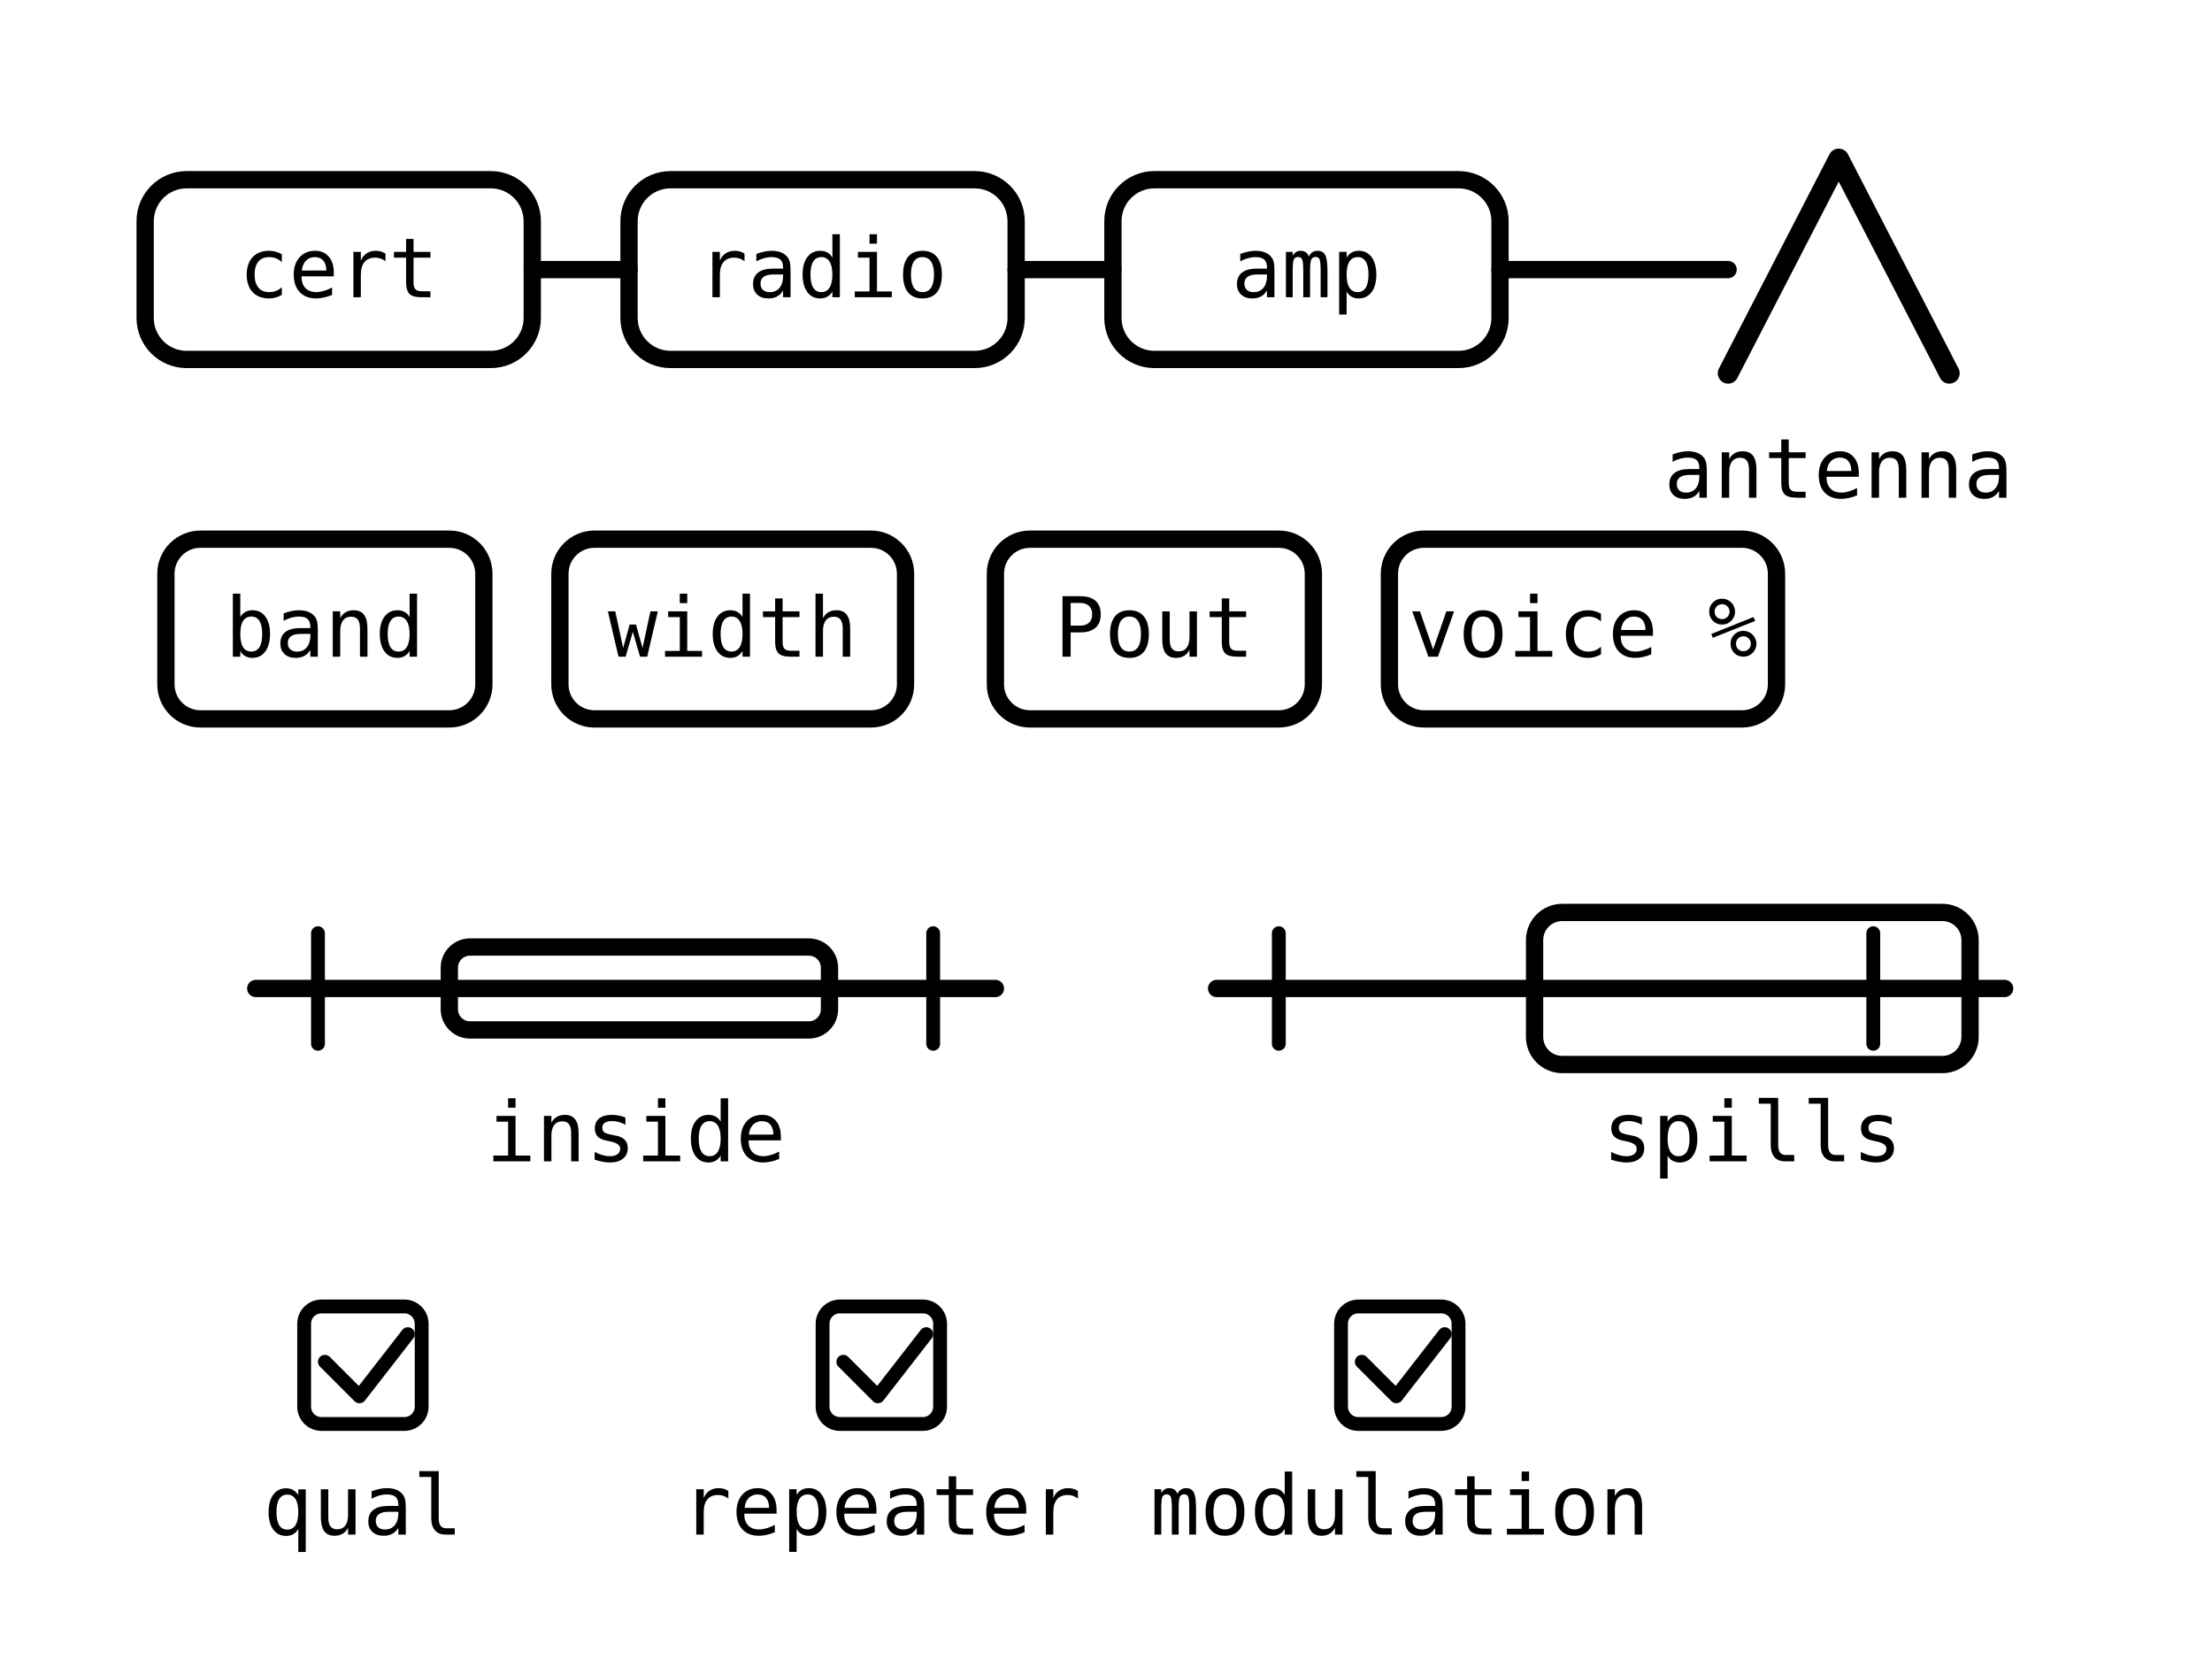
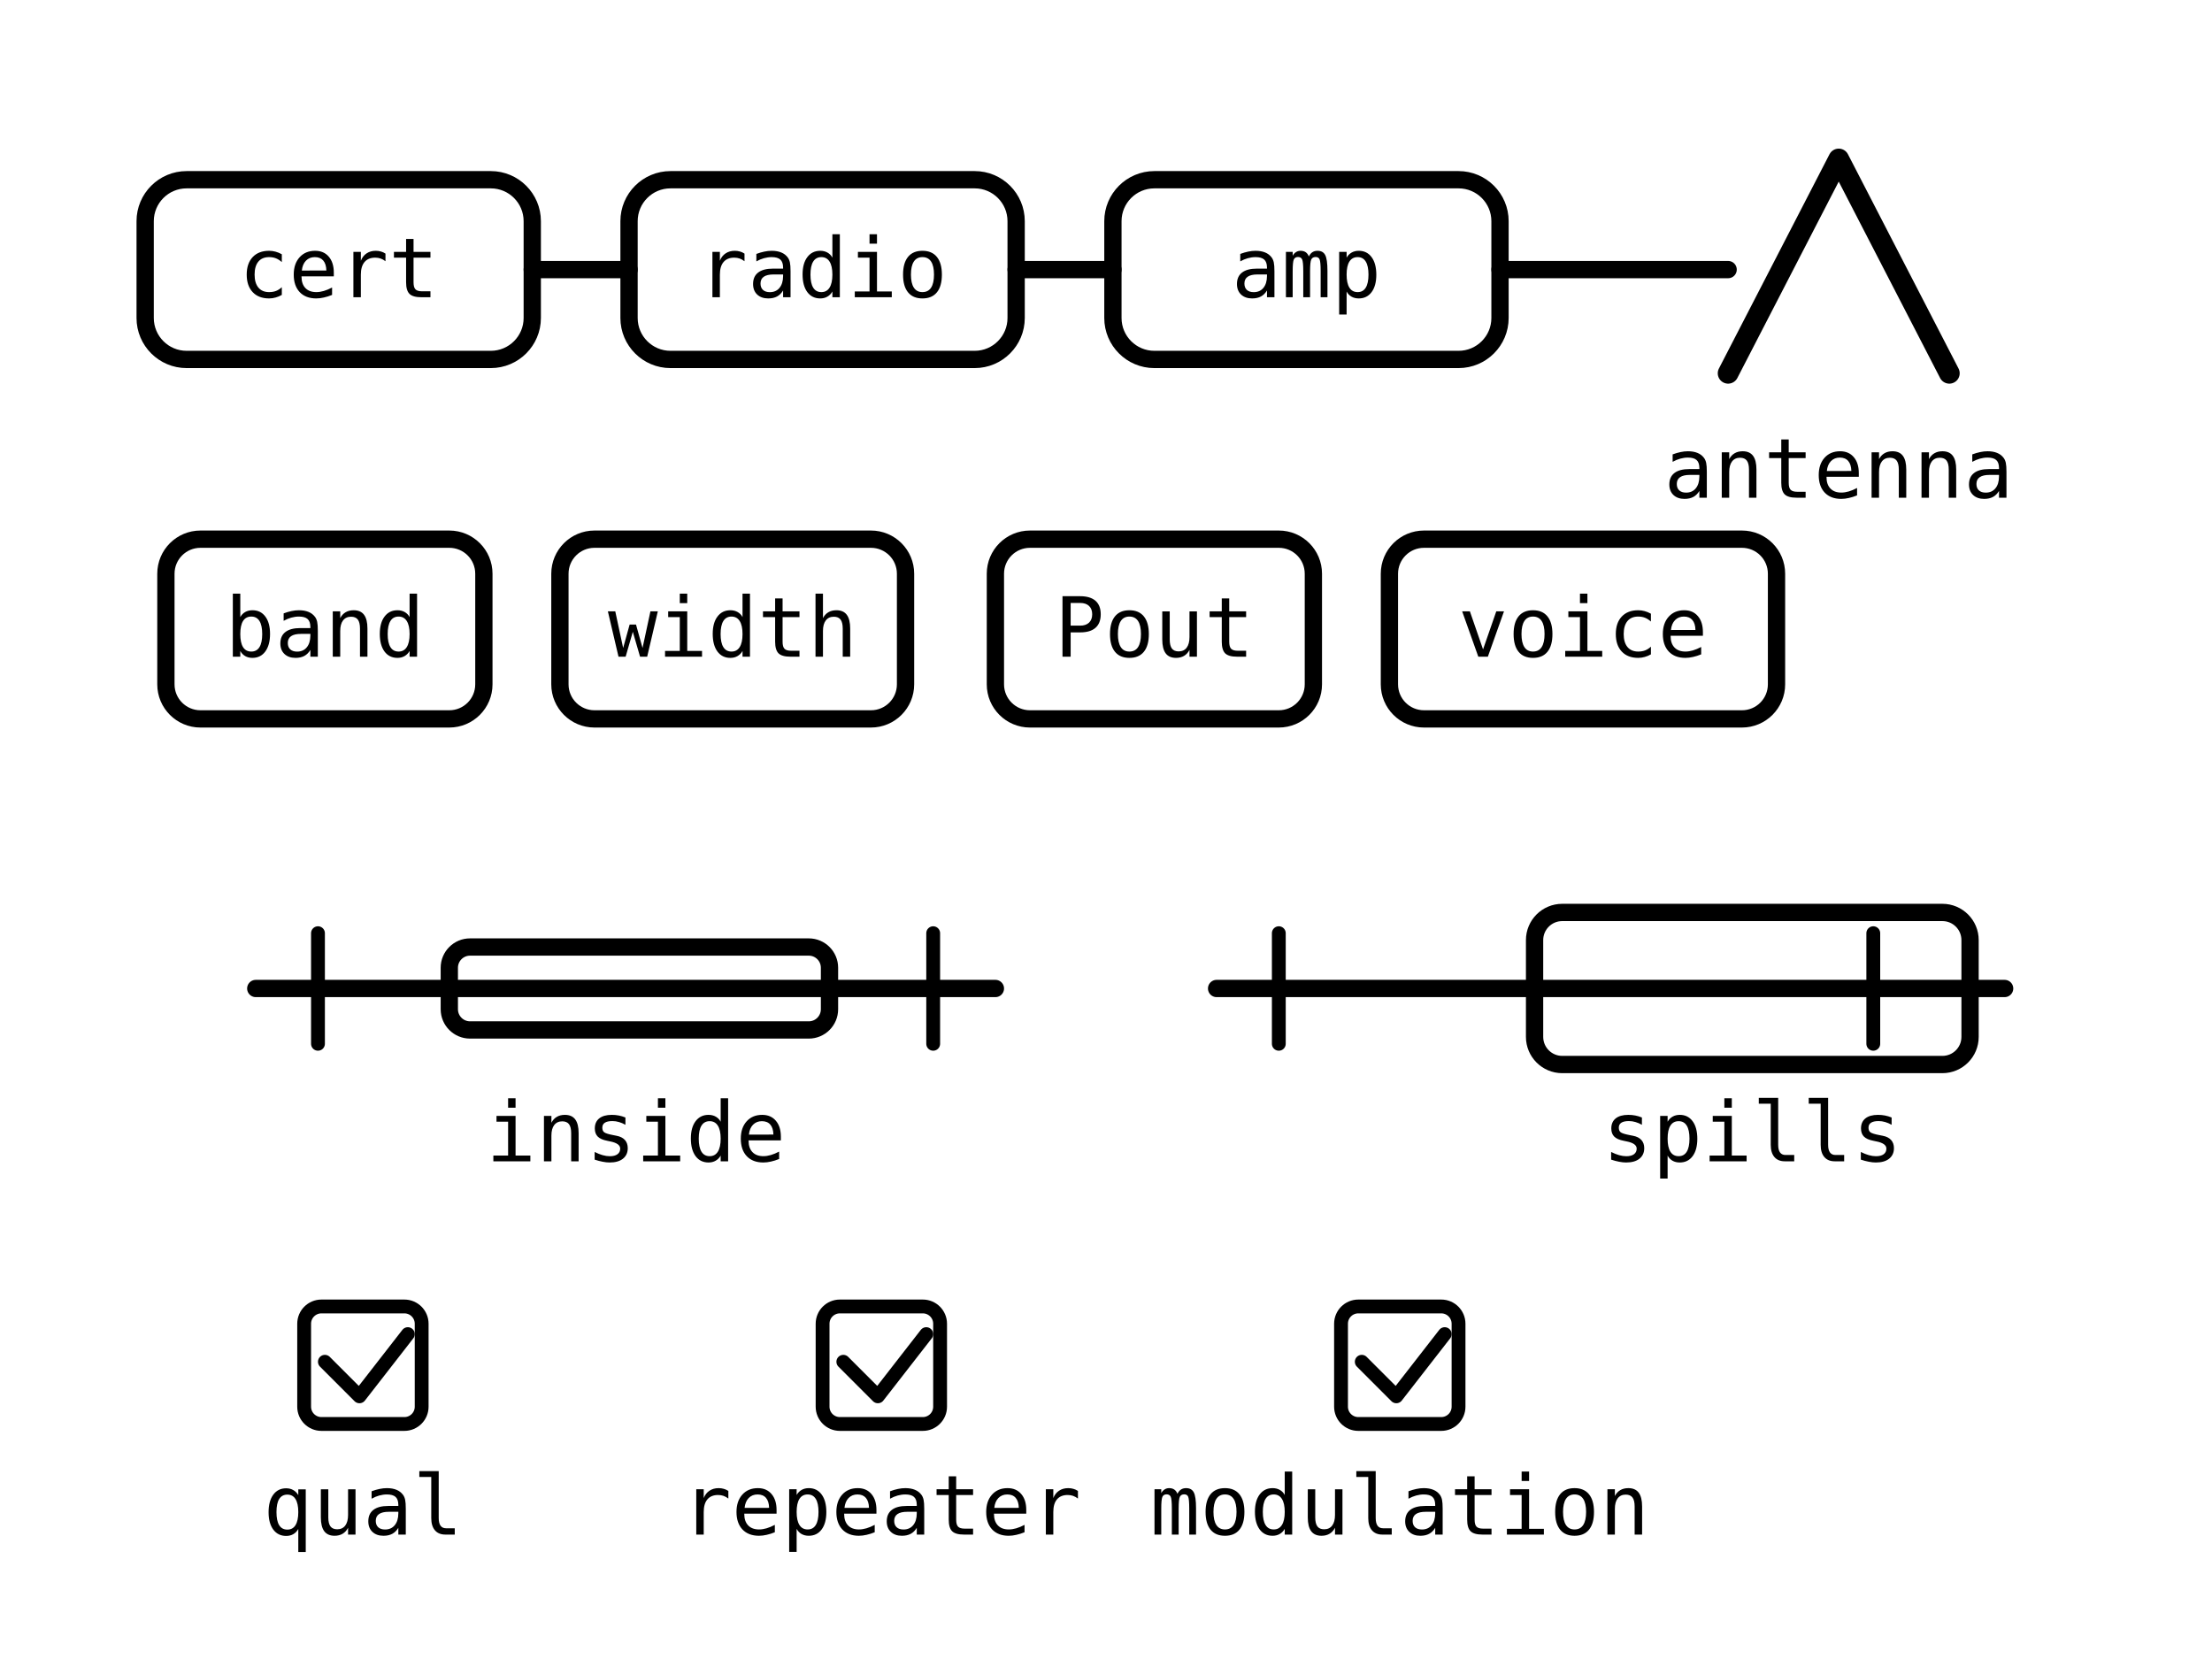
<svg xmlns="http://www.w3.org/2000/svg" id="privileges-station-checklist" viewBox="0 0 640 480" role="img">
  <g fill="none" stroke="currentColor" stroke-linecap="round" stroke-linejoin="round">
    <rect x="42" y="52" width="112" height="52" rx="12" ry="12" stroke-width="5" />
    <rect x="182" y="52" width="112" height="52" rx="12" ry="12" stroke-width="5" />
    <rect x="322" y="52" width="112" height="52" rx="12" ry="12" stroke-width="5" />
    <path d="M500 108 L532 46 L564 108" stroke-width="6" />
    <line x1="154" y1="78" x2="182" y2="78" stroke-width="5" />
    <line x1="294" y1="78" x2="322" y2="78" stroke-width="5" />
    <line x1="434" y1="78" x2="500" y2="78" stroke-width="5" />
    <rect x="48" y="156" width="92" height="52" rx="10" ry="10" stroke-width="5" />
    <rect x="162" y="156" width="100" height="52" rx="10" ry="10" stroke-width="5" />
    <rect x="288" y="156" width="92" height="52" rx="10" ry="10" stroke-width="5" />
    <rect x="402" y="156" width="112" height="52" rx="10" ry="10" stroke-width="5" />
    <line x1="74" y1="286" x2="288" y2="286" stroke-width="5" />
    <line x1="92" y1="270" x2="92" y2="302" stroke-width="4" />
    <line x1="270" y1="270" x2="270" y2="302" stroke-width="4" />
    <rect x="130" y="274" width="110" height="24" rx="6" ry="6" stroke-width="5" />
    <line x1="352" y1="286" x2="580" y2="286" stroke-width="5" />
    <line x1="370" y1="270" x2="370" y2="302" stroke-width="4" />
    <line x1="542" y1="270" x2="542" y2="302" stroke-width="4" />
    <rect x="444" y="264" width="126" height="44" rx="8" ry="8" stroke-width="5" />
    <rect x="88" y="378" width="34" height="34" rx="5" ry="5" stroke-width="4" />
    <path d="M94 394 L104 404 L118 386" stroke-width="4" />
    <rect x="238" y="378" width="34" height="34" rx="5" ry="5" stroke-width="4" />
    <path d="M244 394 L254 404 L268 386" stroke-width="4" />
    <rect x="388" y="378" width="34" height="34" rx="5" ry="5" stroke-width="4" />
    <path d="M394 394 L404 404 L418 386" stroke-width="4" />
  </g>
  <g fill="currentColor" font-family="ui-monospace, SFMono-Regular, Menlo, Consolas, monospace" text-anchor="middle">
    <text x="98" y="86" font-size="24">cert</text>
    <text x="238" y="86" font-size="24">radio</text>
    <text x="378" y="86" font-size="24">amp</text>
    <text x="532" y="144" font-size="24">antenna</text>
    <text x="94" y="190" font-size="24">band</text>
    <text x="212" y="190" font-size="24">width</text>
    <text x="334" y="190" font-size="24">Pout</text>
-     <text x="458" y="190" font-size="24">voice %</text>
+     <text x="458" y="190" font-size="24">voice</text>
    <text x="184" y="336" font-size="24">inside</text>
    <text x="507" y="336" font-size="24">spills</text>
    <text x="105" y="444" font-size="24">qual</text>
    <text x="255" y="444" font-size="24">repeater</text>
    <text x="405" y="444" font-size="24">modulation</text>
  </g>
</svg>
